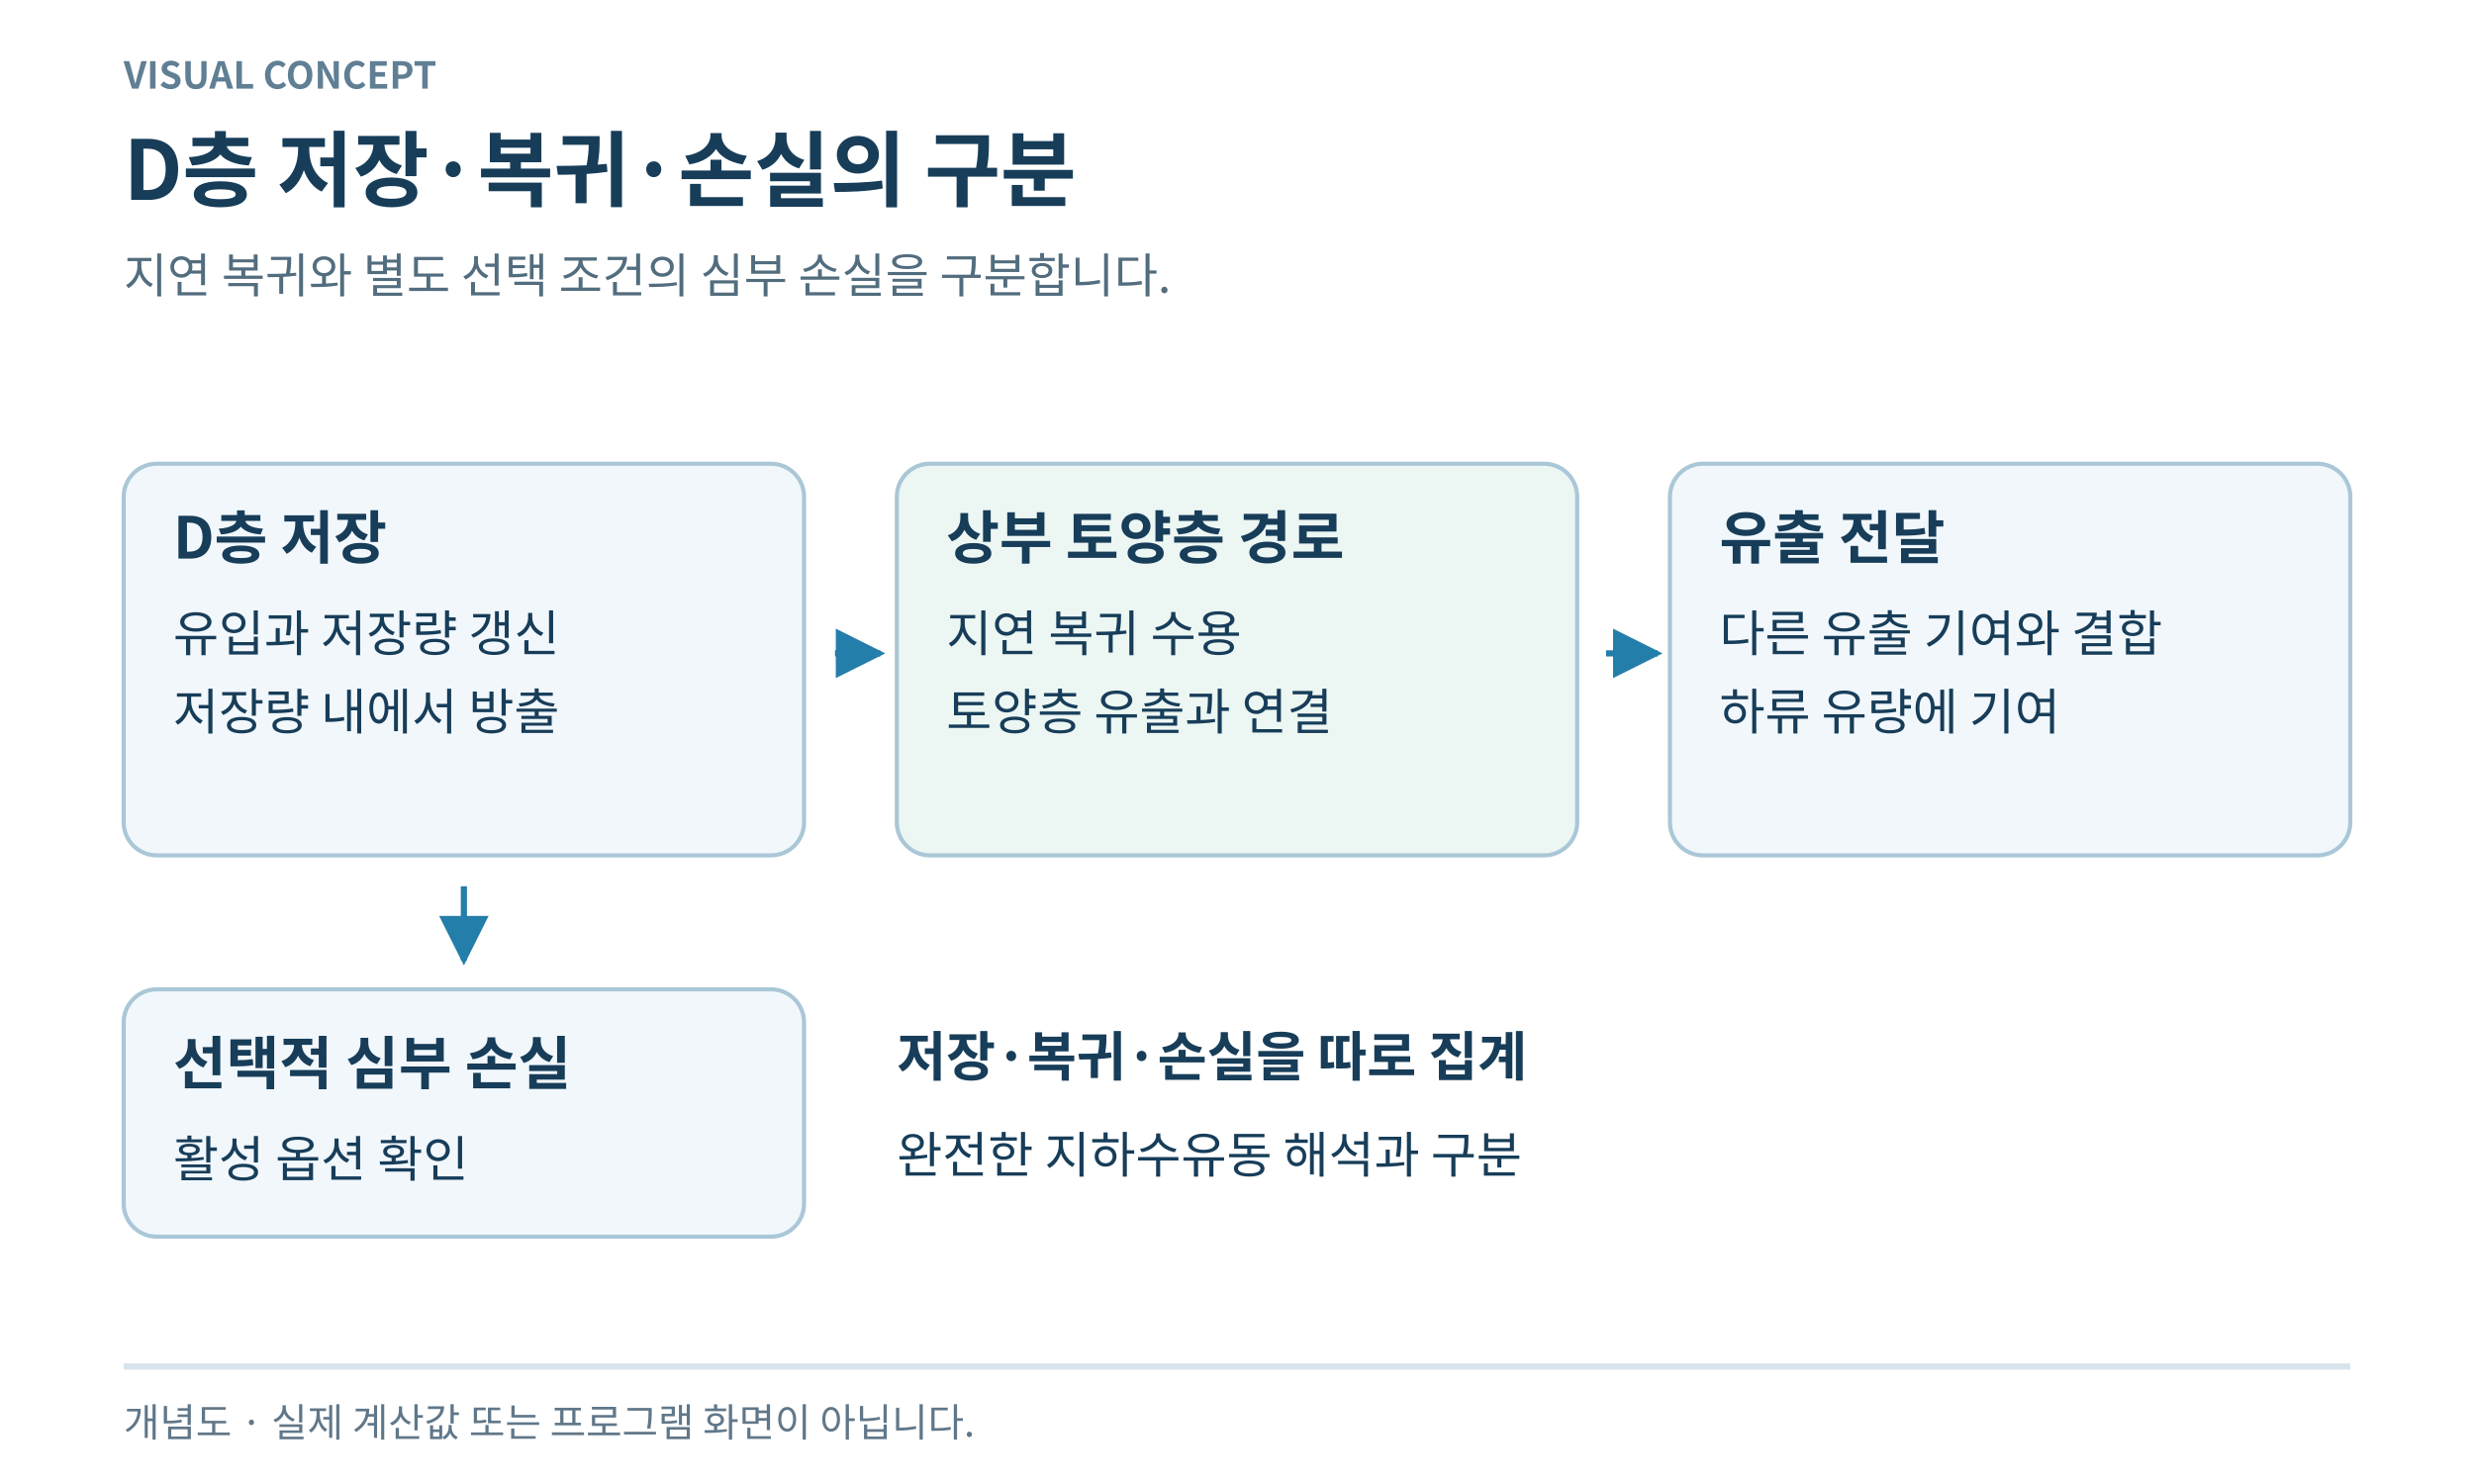
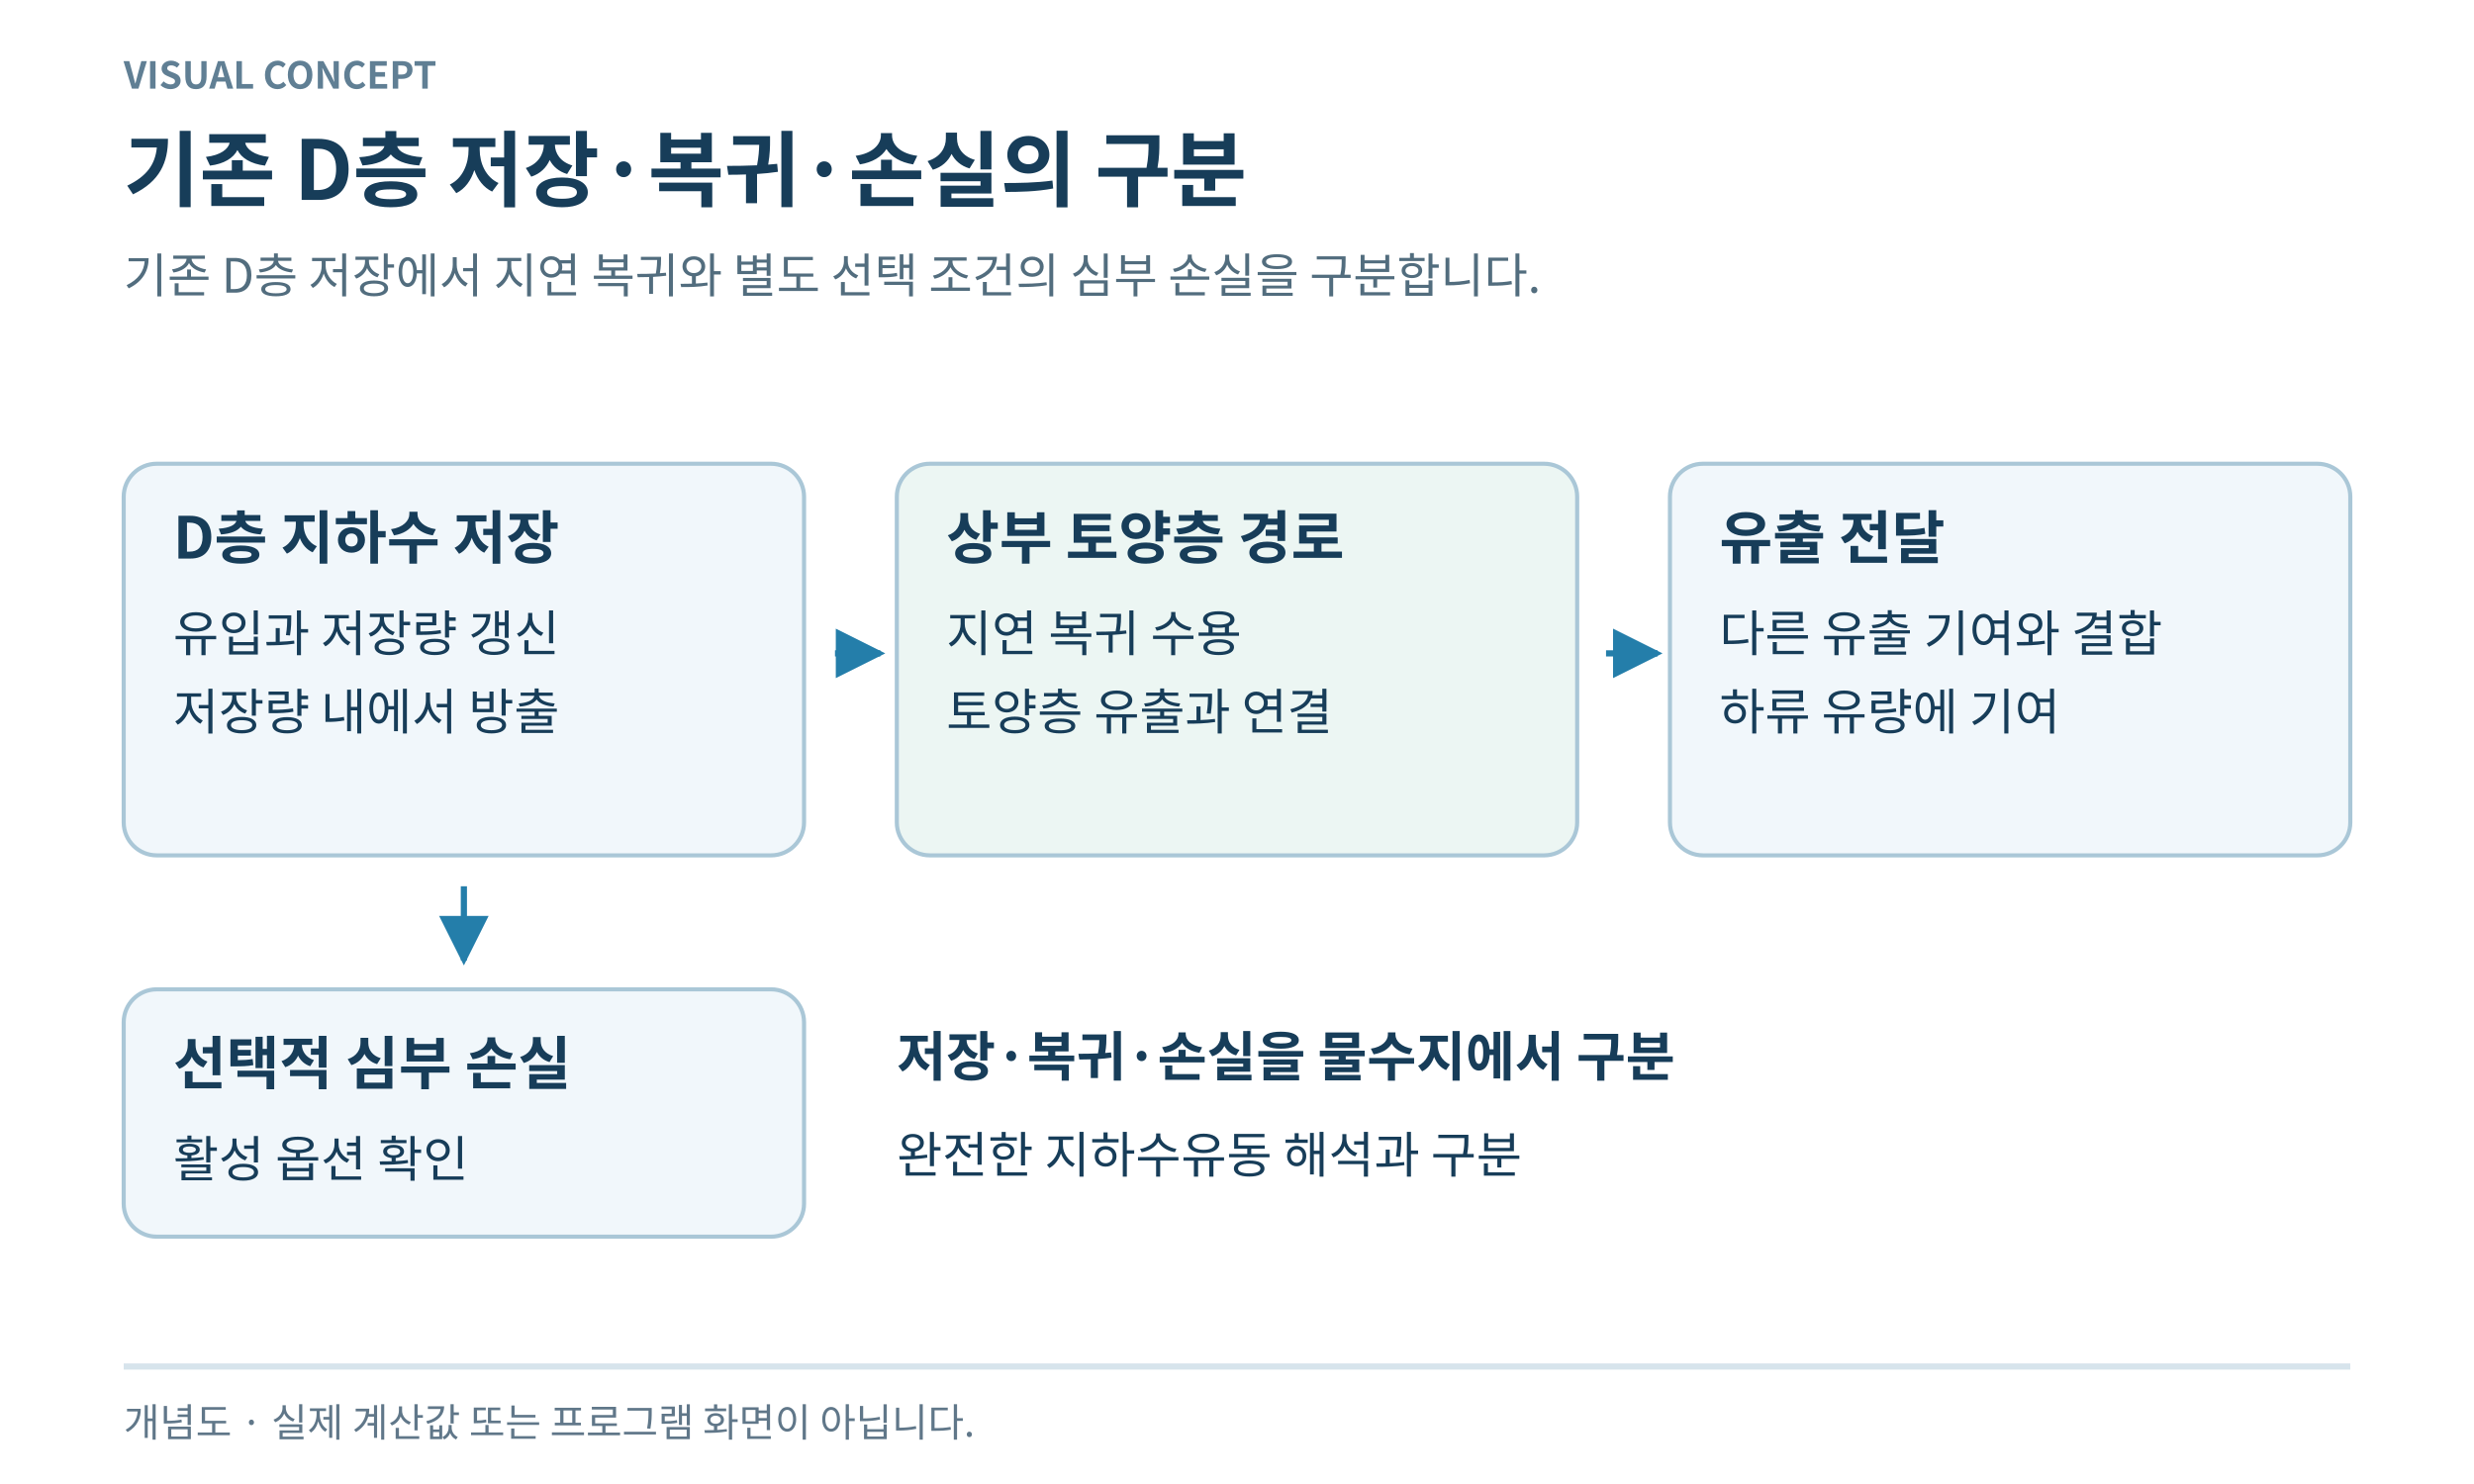
<svg xmlns="http://www.w3.org/2000/svg" width="1200" height="720" viewBox="0 0 1200 720" role="img" aria-labelledby="title desc">
  <defs>
    <marker id="arrow" viewBox="0 0 10 10" refX="9" refY="5" markerWidth="8" markerHeight="8" orient="auto-start-reverse">
      <path d="M0 0 10 5 0 10Z" fill="#247eaa" />
    </marker>
    <pattern id="missing" width="12" height="12" patternUnits="userSpaceOnUse">
      <path d="M-3 3 3-3 M0 12 12 0 M9 15 15 9" stroke="#b2bdc5" stroke-width="2" />
    </pattern>
  </defs>
  <rect width="1200" height="720" fill="#fff" />
  <g font-family="Noto Sans CJK KR,Noto Sans KR,Malgun Gothic,Arial,sans-serif">
    <text x="60" y="43" font-size="18" font-weight="600" text-anchor="start" fill="#607f94">VISUAL CONCEPT</text>
-     <text x="60" y="97" font-size="40" font-weight="700" text-anchor="start" fill="#173d59">D층 저장·복귀·손실의 구분</text>
-     <text x="60" y="142" font-size="23" font-weight="400" text-anchor="start" fill="#526d7e">지연 복귀와 별도 선택 조건의 심부 손실을 구분합니다.</text>
+     <text x="60" y="97" font-size="40" font-weight="700" text-anchor="start" fill="#173d59">기존 D층 저장·복귀·손실의 구분</text>
+     <text x="60" y="142" font-size="23" font-weight="400" text-anchor="start" fill="#526d7e">기존 D층 저장에서 지연 복귀와 별도 선택 조건의 심부 손실을 구분합니다.</text>
    <rect x="60" y="225" width="330" height="190" rx="16" fill="#f1f7fb" stroke="#aac7d7" stroke-width="2" />
-     <text x="84" y="271" font-size="28" font-weight="700" text-anchor="start" fill="#173d59">D층 저장</text>
+     <text x="84" y="271" font-size="28" font-weight="700" text-anchor="start" fill="#173d59">D층 지하수 저장</text>
    <text x="84" y="316" font-size="24" font-weight="400" text-anchor="start" fill="#173d59">유입과 저장량 갱신</text>
    <text x="84" y="354" font-size="24" font-weight="400" text-anchor="start" fill="#173d59">저장량 내에서 방출</text>
    <line x1="405" y1="317" x2="427" y2="317" stroke="#247eaa" stroke-width="3" marker-end="url(#arrow)" />
    <rect x="435" y="225" width="330" height="190" rx="16" fill="#ecf6f3" stroke="#aac7d7" stroke-width="2" />
    <text x="459" y="271" font-size="28" font-weight="700" text-anchor="start" fill="#173d59">상부 토양층 경로</text>
    <text x="459" y="316" font-size="24" font-weight="400" text-anchor="start" fill="#173d59">지연 복귀 수용</text>
    <text x="459" y="354" font-size="24" font-weight="400" text-anchor="start" fill="#173d59">토양층 유출과 연결</text>
    <line x1="779" y1="317" x2="804" y2="317" stroke="#247eaa" stroke-width="3" marker-end="url(#arrow)" />
    <rect x="810" y="225" width="330" height="190" rx="16" fill="#f1f7fb" stroke="#aac7d7" stroke-width="2" />
    <text x="834" y="271" font-size="28" font-weight="700" text-anchor="start" fill="#173d59">유출 전달</text>
    <text x="834" y="316" font-size="24" font-weight="400" text-anchor="start" fill="#173d59">다른 유출 기여와 결합</text>
    <text x="834" y="354" font-size="24" font-weight="400" text-anchor="start" fill="#173d59">하류 유량에 기여</text>
    <path d="M225 430V466" fill="none" stroke="#247eaa" stroke-width="3" marker-end="url(#arrow)" />
    <rect x="60" y="480" width="330" height="120" rx="16" fill="#f1f7fb" stroke="#aac7d7" stroke-width="2" />
    <text x="84" y="526" font-size="28" font-weight="700" text-anchor="start" fill="#173d59">선택적 심부 손실</text>
    <text x="84" y="571" font-size="24" font-weight="400" text-anchor="start" fill="#173d59">활성 옵션 확인</text>
-     <text x="435" y="522" font-size="26" font-weight="600" text-anchor="start" fill="#173d59">저장·복귀·손실을 따로 집계</text>
+     <text x="435" y="522" font-size="26" font-weight="600" text-anchor="start" fill="#173d59">저장·복귀·손실을 물수지에서 구분</text>
    <text x="435" y="569" font-size="24" font-weight="400" text-anchor="start" fill="#173d59">완전한 지하수유동 해석과 구분</text>
    <line x1="60" y1="663" x2="1140" y2="663" stroke="#d7e4ec" stroke-width="3" />
    <text x="60" y="697" font-size="19" font-weight="400" text-anchor="start" fill="#607789">개념도 · 실제 계산값 또는 프로그램 화면이 아닙니다.</text>
  </g>
</svg>
